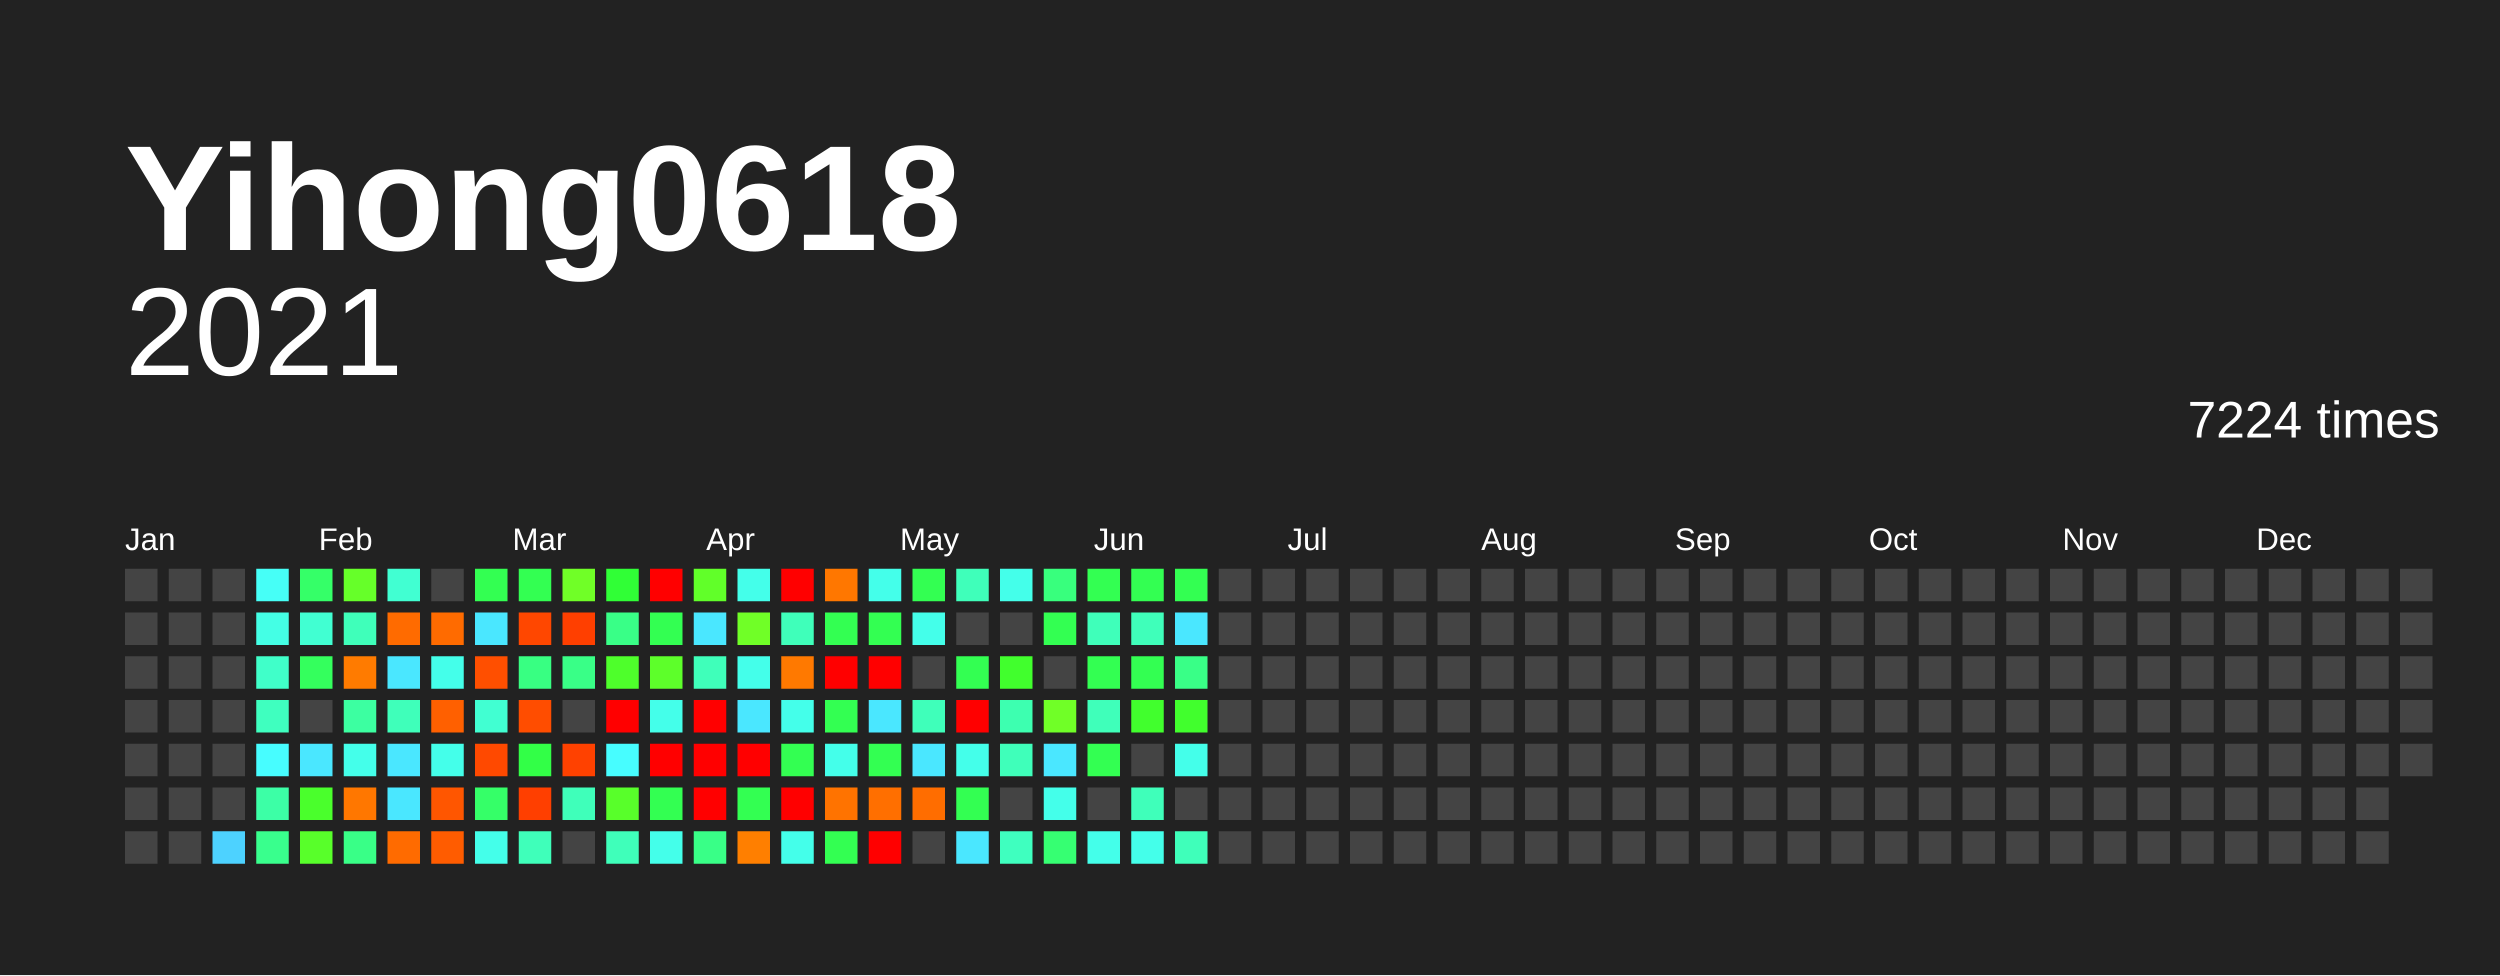
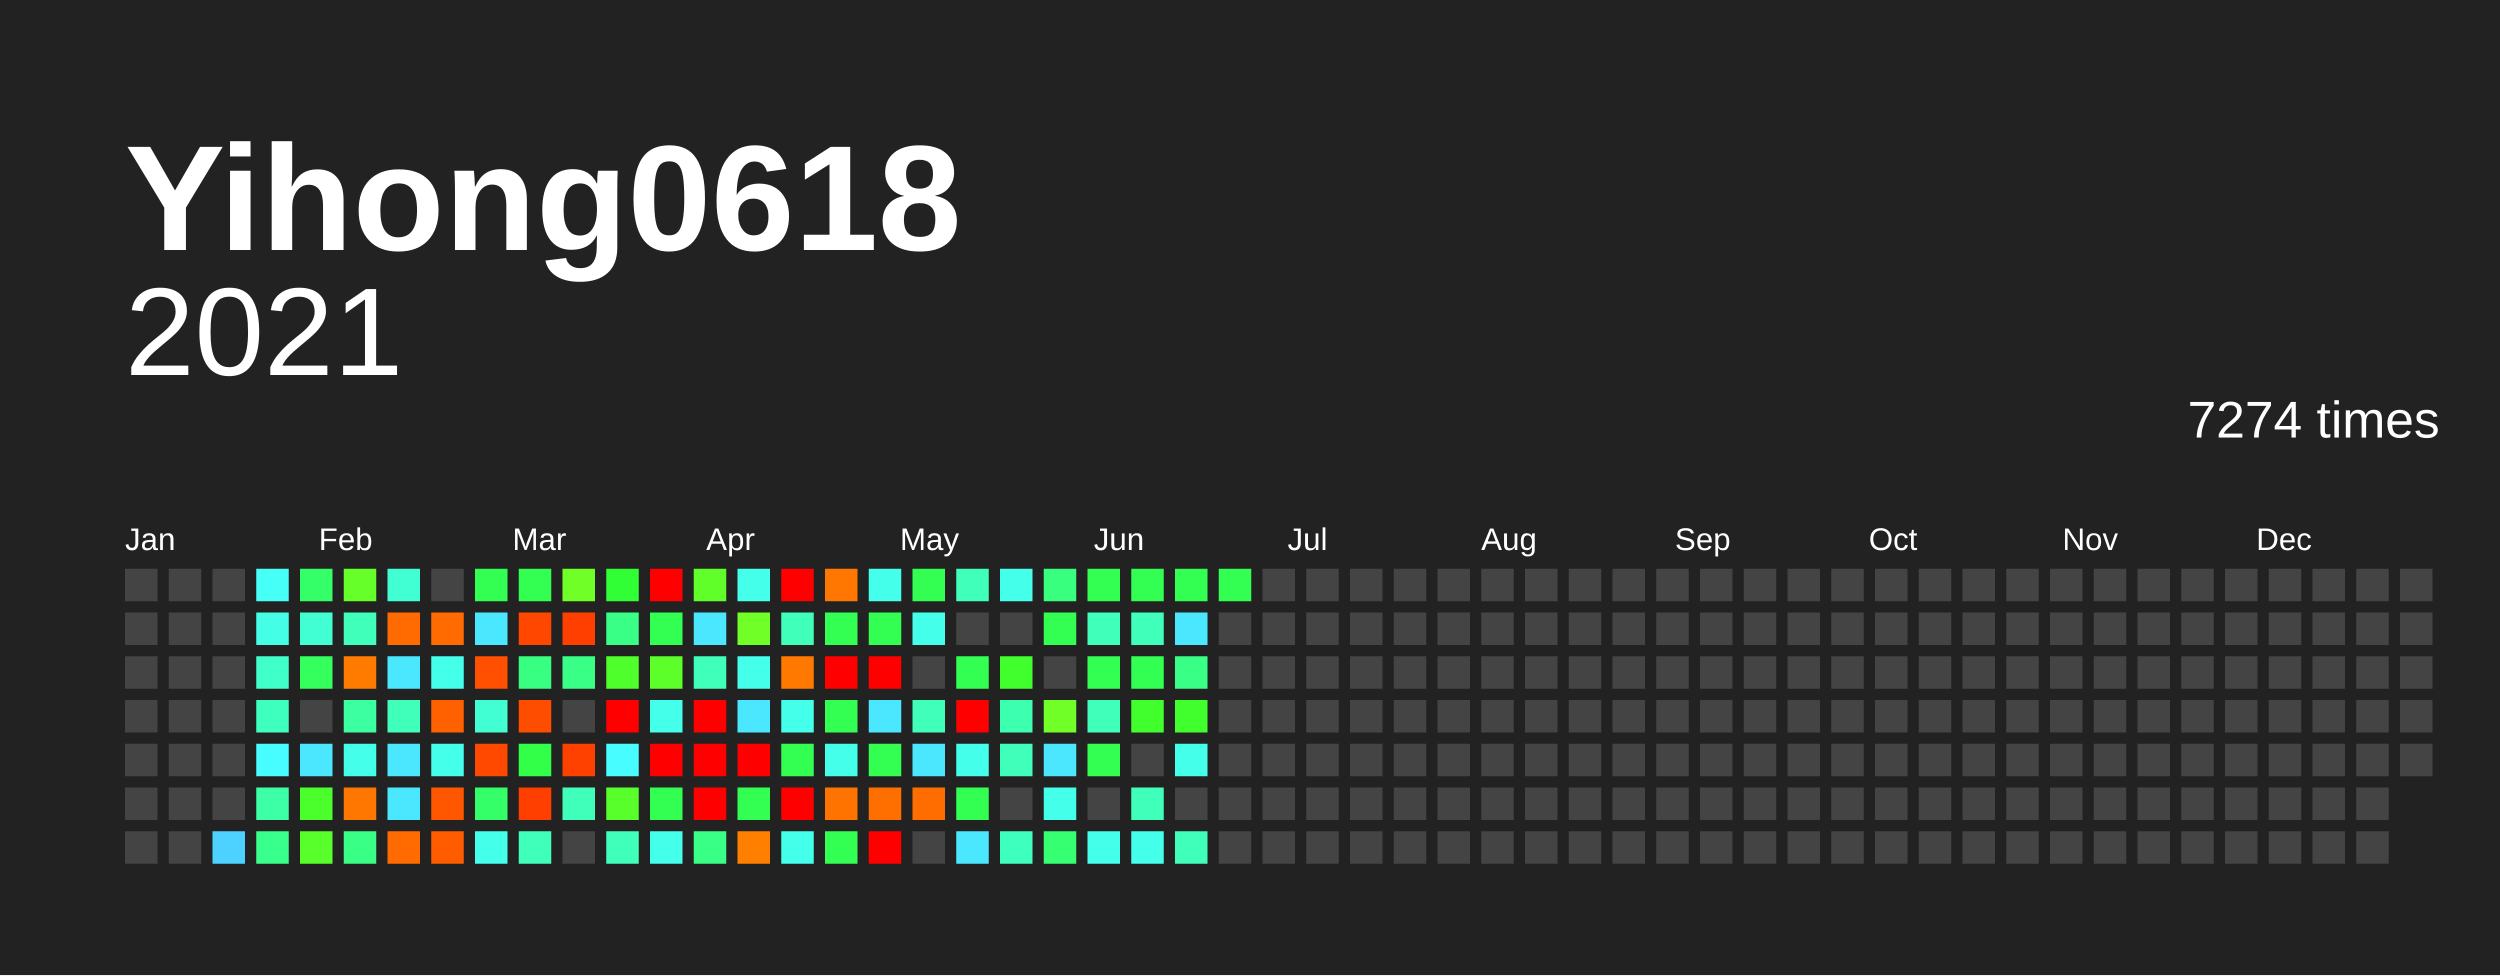
<svg xmlns="http://www.w3.org/2000/svg" baseProfile="full" height="78mm" version="1.1" viewBox="0,0,200,78" width="200mm">
  <defs />
  <rect fill="#222222" height="78" width="200" x="0" y="0" />
  <text fill="#FFFFFF" style="font-size:12px; font-family:Arial; font-weight:bold;" x="10" y="20">Yihong0618</text>
  <text alignment-baseline="hanging" fill="#FFFFFF" style="font-size:10.0px; font-family:Arial;" x="10" y="30">2021</text>
-   <text alignment-baseline="hanging" fill="#FFFFFF" style="font-size:4.125px; font-family:Arial;" x="175" y="35">7224 times</text>
+   <text alignment-baseline="hanging" fill="#FFFFFF" style="font-size:4.125px; font-family:Arial;" x="175" y="35">7274 times</text>
  <text fill="#FFFFFF" style="font-size:2.5px; font-family:Arial" x="10.0" y="44">Jan</text>
  <text fill="#FFFFFF" style="font-size:2.5px; font-family:Arial" x="25.5" y="44">Feb</text>
  <text fill="#FFFFFF" style="font-size:2.5px; font-family:Arial" x="41.0" y="44">Mar</text>
  <text fill="#FFFFFF" style="font-size:2.5px; font-family:Arial" x="56.5" y="44">Apr</text>
  <text fill="#FFFFFF" style="font-size:2.5px; font-family:Arial" x="72.0" y="44">May</text>
  <text fill="#FFFFFF" style="font-size:2.5px; font-family:Arial" x="87.5" y="44">Jun</text>
  <text fill="#FFFFFF" style="font-size:2.5px; font-family:Arial" x="103.0" y="44">Jul</text>
  <text fill="#FFFFFF" style="font-size:2.5px; font-family:Arial" x="118.5" y="44">Aug</text>
  <text fill="#FFFFFF" style="font-size:2.5px; font-family:Arial" x="134.0" y="44">Sep</text>
  <text fill="#FFFFFF" style="font-size:2.5px; font-family:Arial" x="149.5" y="44">Oct</text>
  <text fill="#FFFFFF" style="font-size:2.5px; font-family:Arial" x="165.0" y="44">Nov</text>
  <text fill="#FFFFFF" style="font-size:2.5px; font-family:Arial" x="180.5" y="44">Dec</text>
  <rect fill="#444444" height="2.6" width="2.6" x="10.0" y="45.5" />
  <rect fill="#444444" height="2.6" width="2.6" x="10.0" y="49.0" />
  <rect fill="#444444" height="2.6" width="2.6" x="10.0" y="52.5" />
  <rect fill="#444444" height="2.6" width="2.6" x="10.0" y="56.0" />
  <rect fill="#444444" height="2.6" width="2.6" x="10.0" y="59.5" />
  <rect fill="#444444" height="2.6" width="2.6" x="10.0" y="63.0" />
  <rect fill="#444444" height="2.6" width="2.6" x="10.0" y="66.5" />
  <rect fill="#444444" height="2.6" width="2.6" x="13.5" y="45.5" />
  <rect fill="#444444" height="2.6" width="2.6" x="13.5" y="49.0" />
  <rect fill="#444444" height="2.6" width="2.6" x="13.5" y="52.5" />
  <rect fill="#444444" height="2.6" width="2.6" x="13.5" y="56.0" />
  <rect fill="#444444" height="2.6" width="2.6" x="13.5" y="59.5" />
  <rect fill="#444444" height="2.6" width="2.6" x="13.5" y="63.0" />
  <rect fill="#444444" height="2.6" width="2.6" x="13.5" y="66.5" />
  <rect fill="#444444" height="2.6" width="2.6" x="17.0" y="45.5" />
  <rect fill="#444444" height="2.6" width="2.6" x="17.0" y="49.0" />
  <rect fill="#444444" height="2.6" width="2.6" x="17.0" y="52.5" />
  <rect fill="#444444" height="2.6" width="2.6" x="17.0" y="56.0" />
  <rect fill="#444444" height="2.6" width="2.6" x="17.0" y="59.5" />
  <rect fill="#444444" height="2.6" width="2.6" x="17.0" y="63.0" />
  <rect fill="#4dd2ff" height="2.6" width="2.6" x="17.0" y="66.5" />
  <rect fill="#46fff7" height="2.6" width="2.6" x="20.5" y="45.5" />
  <rect fill="#44ffe5" height="2.6" width="2.6" x="20.5" y="49.0" />
  <rect fill="#40ffc9" height="2.6" width="2.6" x="20.5" y="52.5" />
  <rect fill="#3fffbf" height="2.6" width="2.6" x="20.5" y="56.0" />
  <rect fill="#47fdff" height="2.6" width="2.6" x="20.5" y="59.5" />
  <rect fill="#3cffa6" height="2.6" width="2.6" x="20.5" y="63.0" />
  <rect fill="#39ff8d" height="2.6" width="2.6" x="20.5" y="66.5" />
  <rect fill="#35ff68" height="2.6" width="2.6" x="24.0" y="45.5" />
  <rect fill="#41ffd2" height="2.6" width="2.6" x="24.0" y="49.0" />
  <rect fill="#34ff5d" height="2.6" width="2.6" x="24.0" y="52.5" />
  <rect fill="#444444" height="2.6" width="2.6" x="24.0" y="56.0" />
  <rect fill="#4ae7ff" height="2.6" width="2.6" x="24.0" y="59.5" />
  <rect fill="#4aff2c" height="2.6" width="2.6" x="24.0" y="63.0" />
  <rect fill="#58ff2a" height="2.6" width="2.6" x="24.0" y="66.5" />
  <rect fill="#66ff29" height="2.6" width="2.6" x="27.5" y="45.5" />
  <rect fill="#3fffba" height="2.6" width="2.6" x="27.5" y="49.0" />
  <rect fill="#ff7b00" height="2.6" width="2.6" x="27.5" y="52.5" />
  <rect fill="#3cffa1" height="2.6" width="2.6" x="27.5" y="56.0" />
  <rect fill="#44ffea" height="2.6" width="2.6" x="27.5" y="59.5" />
  <rect fill="#ff7700" height="2.6" width="2.6" x="27.5" y="63.0" />
  <rect fill="#39ff87" height="2.6" width="2.6" x="27.5" y="66.5" />
  <rect fill="#41ffd2" height="2.6" width="2.6" x="31.0" y="45.5" />
  <rect fill="#ff6b00" height="2.6" width="2.6" x="31.0" y="49.0" />
  <rect fill="#4ae7ff" height="2.6" width="2.6" x="31.0" y="52.5" />
  <rect fill="#3fffba" height="2.6" width="2.6" x="31.0" y="56.0" />
  <rect fill="#4ae7ff" height="2.6" width="2.6" x="31.0" y="59.5" />
  <rect fill="#4ae7ff" height="2.6" width="2.6" x="31.0" y="63.0" />
  <rect fill="#ff6b00" height="2.6" width="2.6" x="31.0" y="66.5" />
  <rect fill="#444444" height="2.6" width="2.6" x="34.5" y="45.5" />
  <rect fill="#ff6b00" height="2.6" width="2.6" x="34.5" y="49.0" />
  <rect fill="#44ffea" height="2.6" width="2.6" x="34.5" y="52.5" />
  <rect fill="#ff6000" height="2.6" width="2.6" x="34.5" y="56.0" />
  <rect fill="#44ffea" height="2.6" width="2.6" x="34.5" y="59.5" />
  <rect fill="#ff5600" height="2.6" width="2.6" x="34.5" y="63.0" />
  <rect fill="#ff5c00" height="2.6" width="2.6" x="34.5" y="66.5" />
  <rect fill="#33ff52" height="2.6" width="2.6" x="38.0" y="45.5" />
  <rect fill="#4ae7ff" height="2.6" width="2.6" x="38.0" y="49.0" />
  <rect fill="#ff4f00" height="2.6" width="2.6" x="38.0" y="52.5" />
  <rect fill="#41ffd2" height="2.6" width="2.6" x="38.0" y="56.0" />
  <rect fill="#ff4900" height="2.6" width="2.6" x="38.0" y="59.5" />
  <rect fill="#35ff68" height="2.6" width="2.6" x="38.0" y="63.0" />
  <rect fill="#44ffea" height="2.6" width="2.6" x="38.0" y="66.5" />
  <rect fill="#33ff52" height="2.6" width="2.6" x="41.5" y="45.5" />
  <rect fill="#ff4700" height="2.6" width="2.6" x="41.5" y="49.0" />
  <rect fill="#38ff82" height="2.6" width="2.6" x="41.5" y="52.5" />
  <rect fill="#ff4d00" height="2.6" width="2.6" x="41.5" y="56.0" />
  <rect fill="#32ff47" height="2.6" width="2.6" x="41.5" y="59.5" />
  <rect fill="#ff3f00" height="2.6" width="2.6" x="41.5" y="63.0" />
  <rect fill="#3fffba" height="2.6" width="2.6" x="41.5" y="66.5" />
  <rect fill="#70ff27" height="2.6" width="2.6" x="45.0" y="45.5" />
  <rect fill="#ff3f00" height="2.6" width="2.6" x="45.0" y="49.0" />
  <rect fill="#39ff87" height="2.6" width="2.6" x="45.0" y="52.5" />
  <rect fill="#444444" height="2.6" width="2.6" x="45.0" y="56.0" />
  <rect fill="#ff4100" height="2.6" width="2.6" x="45.0" y="59.5" />
  <rect fill="#3fffba" height="2.6" width="2.6" x="45.0" y="63.0" />
  <rect fill="#444444" height="2.6" width="2.6" x="45.0" y="66.5" />
  <rect fill="#30ff36" height="2.6" width="2.6" x="48.5" y="45.5" />
  <rect fill="#39ff87" height="2.6" width="2.6" x="48.5" y="49.0" />
  <rect fill="#4eff2b" height="2.6" width="2.6" x="48.5" y="52.5" />
  <rect fill="red" height="2.6" width="2.6" x="48.5" y="56.0" />
  <rect fill="#47fdff" height="2.6" width="2.6" x="48.5" y="59.5" />
  <rect fill="#58ff2a" height="2.6" width="2.6" x="48.5" y="63.0" />
  <rect fill="#3fffba" height="2.6" width="2.6" x="48.5" y="66.5" />
  <rect fill="red" height="2.6" width="2.6" x="52.0" y="45.5" />
  <rect fill="#33ff52" height="2.6" width="2.6" x="52.0" y="49.0" />
  <rect fill="#5dff2a" height="2.6" width="2.6" x="52.0" y="52.5" />
  <rect fill="#44ffea" height="2.6" width="2.6" x="52.0" y="56.0" />
  <rect fill="red" height="2.6" width="2.6" x="52.0" y="59.5" />
  <rect fill="#33ff52" height="2.6" width="2.6" x="52.0" y="63.0" />
  <rect fill="#44ffea" height="2.6" width="2.6" x="52.0" y="66.5" />
  <rect fill="#61ff29" height="2.6" width="2.6" x="55.5" y="45.5" />
  <rect fill="#4ae7ff" height="2.6" width="2.6" x="55.5" y="49.0" />
  <rect fill="#3fffba" height="2.6" width="2.6" x="55.5" y="52.5" />
  <rect fill="red" height="2.6" width="2.6" x="55.5" y="56.0" />
  <rect fill="red" height="2.6" width="2.6" x="55.5" y="59.5" />
  <rect fill="red" height="2.6" width="2.6" x="55.5" y="63.0" />
  <rect fill="#39ff87" height="2.6" width="2.6" x="55.5" y="66.5" />
  <rect fill="#44ffea" height="2.6" width="2.6" x="59.0" y="45.5" />
  <rect fill="#70ff27" height="2.6" width="2.6" x="59.0" y="49.0" />
  <rect fill="#44ffea" height="2.6" width="2.6" x="59.0" y="52.5" />
  <rect fill="#4ae7ff" height="2.6" width="2.6" x="59.0" y="56.0" />
  <rect fill="red" height="2.6" width="2.6" x="59.0" y="59.5" />
  <rect fill="#33ff52" height="2.6" width="2.6" x="59.0" y="63.0" />
  <rect fill="#ff7f00" height="2.6" width="2.6" x="59.0" y="66.5" />
  <rect fill="red" height="2.6" width="2.6" x="62.5" y="45.5" />
  <rect fill="#3fffba" height="2.6" width="2.6" x="62.5" y="49.0" />
  <rect fill="#ff7900" height="2.6" width="2.6" x="62.5" y="52.5" />
  <rect fill="#44ffea" height="2.6" width="2.6" x="62.5" y="56.0" />
  <rect fill="#33ff52" height="2.6" width="2.6" x="62.5" y="59.5" />
  <rect fill="red" height="2.6" width="2.6" x="62.5" y="63.0" />
  <rect fill="#44ffea" height="2.6" width="2.6" x="62.5" y="66.5" />
  <rect fill="#ff7700" height="2.6" width="2.6" x="66.0" y="45.5" />
  <rect fill="#33ff52" height="2.6" width="2.6" x="66.0" y="49.0" />
  <rect fill="red" height="2.6" width="2.6" x="66.0" y="52.5" />
  <rect fill="#33ff52" height="2.6" width="2.6" x="66.0" y="56.0" />
  <rect fill="#44ffea" height="2.6" width="2.6" x="66.0" y="59.5" />
  <rect fill="#ff7300" height="2.6" width="2.6" x="66.0" y="63.0" />
  <rect fill="#33ff52" height="2.6" width="2.6" x="66.0" y="66.5" />
  <rect fill="#44ffea" height="2.6" width="2.6" x="69.5" y="45.5" />
  <rect fill="#33ff52" height="2.6" width="2.6" x="69.5" y="49.0" />
  <rect fill="red" height="2.6" width="2.6" x="69.5" y="52.5" />
  <rect fill="#4ae7ff" height="2.6" width="2.6" x="69.5" y="56.0" />
  <rect fill="#33ff52" height="2.6" width="2.6" x="69.5" y="59.5" />
  <rect fill="#ff6f00" height="2.6" width="2.6" x="69.5" y="63.0" />
  <rect fill="red" height="2.6" width="2.6" x="69.5" y="66.5" />
  <rect fill="#33ff52" height="2.6" width="2.6" x="73.0" y="45.5" />
  <rect fill="#44ffea" height="2.6" width="2.6" x="73.0" y="49.0" />
  <rect fill="#444444" height="2.6" width="2.6" x="73.0" y="52.5" />
  <rect fill="#3fffba" height="2.6" width="2.6" x="73.0" y="56.0" />
  <rect fill="#4ae7ff" height="2.6" width="2.6" x="73.0" y="59.5" />
  <rect fill="#ff6d00" height="2.6" width="2.6" x="73.0" y="63.0" />
  <rect fill="#444444" height="2.6" width="2.6" x="73.0" y="66.5" />
  <rect fill="#3fffba" height="2.6" width="2.6" x="76.5" y="45.5" />
  <rect fill="#444444" height="2.6" width="2.6" x="76.5" y="49.0" />
  <rect fill="#33ff52" height="2.6" width="2.6" x="76.5" y="52.5" />
  <rect fill="red" height="2.6" width="2.6" x="76.5" y="56.0" />
  <rect fill="#44ffea" height="2.6" width="2.6" x="76.5" y="59.5" />
  <rect fill="#33ff52" height="2.6" width="2.6" x="76.5" y="63.0" />
  <rect fill="#4ae7ff" height="2.6" width="2.6" x="76.5" y="66.5" />
  <rect fill="#44ffea" height="2.6" width="2.6" x="80.0" y="45.5" />
  <rect fill="#444444" height="2.6" width="2.6" x="80.0" y="49.0" />
  <rect fill="#41ff2d" height="2.6" width="2.6" x="80.0" y="52.5" />
  <rect fill="#3dffb0" height="2.6" width="2.6" x="80.0" y="56.0" />
  <rect fill="#3fffba" height="2.6" width="2.6" x="80.0" y="59.5" />
  <rect fill="#444444" height="2.6" width="2.6" x="80.0" y="63.0" />
  <rect fill="#3fffbf" height="2.6" width="2.6" x="80.0" y="66.5" />
  <rect fill="#38ff7d" height="2.6" width="2.6" x="83.5" y="45.5" />
  <rect fill="#33ff52" height="2.6" width="2.6" x="83.5" y="49.0" />
  <rect fill="#444444" height="2.6" width="2.6" x="83.5" y="52.5" />
  <rect fill="#70ff27" height="2.6" width="2.6" x="83.5" y="56.0" />
  <rect fill="#4ae7ff" height="2.6" width="2.6" x="83.5" y="59.5" />
  <rect fill="#44ffea" height="2.6" width="2.6" x="83.5" y="63.0" />
  <rect fill="#36ff72" height="2.6" width="2.6" x="83.5" y="66.5" />
  <rect fill="#33ff52" height="2.6" width="2.6" x="87.0" y="45.5" />
  <rect fill="#3fffba" height="2.6" width="2.6" x="87.0" y="49.0" />
  <rect fill="#33ff52" height="2.6" width="2.6" x="87.0" y="52.5" />
  <rect fill="#3fffba" height="2.6" width="2.6" x="87.0" y="56.0" />
  <rect fill="#33ff52" height="2.6" width="2.6" x="87.0" y="59.5" />
  <rect fill="#444444" height="2.6" width="2.6" x="87.0" y="63.0" />
  <rect fill="#44ffea" height="2.6" width="2.6" x="87.0" y="66.5" />
  <rect fill="#33ff52" height="2.6" width="2.6" x="90.5" y="45.5" />
  <rect fill="#3fffba" height="2.6" width="2.6" x="90.5" y="49.0" />
  <rect fill="#33ff52" height="2.6" width="2.6" x="90.5" y="52.5" />
  <rect fill="#41ff2d" height="2.6" width="2.6" x="90.5" y="56.0" />
  <rect fill="#444444" height="2.6" width="2.6" x="90.5" y="59.5" />
  <rect fill="#3fffba" height="2.6" width="2.6" x="90.5" y="63.0" />
  <rect fill="#44ffea" height="2.6" width="2.6" x="90.5" y="66.5" />
  <rect fill="#33ff52" height="2.6" width="2.6" x="94.0" y="45.5" />
  <rect fill="#4ae7ff" height="2.6" width="2.6" x="94.0" y="49.0" />
  <rect fill="#39ff87" height="2.6" width="2.6" x="94.0" y="52.5" />
  <rect fill="#41ff2d" height="2.6" width="2.6" x="94.0" y="56.0" />
  <rect fill="#44ffea" height="2.6" width="2.6" x="94.0" y="59.5" />
  <rect fill="#444444" height="2.6" width="2.6" x="94.0" y="63.0" />
  <rect fill="#3fffba" height="2.6" width="2.6" x="94.0" y="66.5" />
-   <rect fill="#444444" height="2.6" width="2.6" x="97.5" y="45.5" />
+   <rect fill="#33ff52" height="2.6" width="2.6" x="97.5" y="45.5" />
  <rect fill="#444444" height="2.6" width="2.6" x="97.5" y="49.0" />
  <rect fill="#444444" height="2.6" width="2.6" x="97.5" y="52.5" />
  <rect fill="#444444" height="2.6" width="2.6" x="97.5" y="56.0" />
  <rect fill="#444444" height="2.6" width="2.6" x="97.5" y="59.5" />
  <rect fill="#444444" height="2.6" width="2.6" x="97.5" y="63.0" />
  <rect fill="#444444" height="2.6" width="2.6" x="97.5" y="66.5" />
  <rect fill="#444444" height="2.6" width="2.6" x="101.0" y="45.5" />
  <rect fill="#444444" height="2.6" width="2.6" x="101.0" y="49.0" />
  <rect fill="#444444" height="2.6" width="2.6" x="101.0" y="52.5" />
  <rect fill="#444444" height="2.6" width="2.6" x="101.0" y="56.0" />
  <rect fill="#444444" height="2.6" width="2.6" x="101.0" y="59.5" />
  <rect fill="#444444" height="2.6" width="2.6" x="101.0" y="63.0" />
  <rect fill="#444444" height="2.6" width="2.6" x="101.0" y="66.5" />
  <rect fill="#444444" height="2.6" width="2.6" x="104.5" y="45.5" />
  <rect fill="#444444" height="2.6" width="2.6" x="104.5" y="49.0" />
  <rect fill="#444444" height="2.6" width="2.6" x="104.5" y="52.5" />
  <rect fill="#444444" height="2.6" width="2.6" x="104.5" y="56.0" />
  <rect fill="#444444" height="2.6" width="2.6" x="104.5" y="59.5" />
  <rect fill="#444444" height="2.6" width="2.6" x="104.5" y="63.0" />
  <rect fill="#444444" height="2.6" width="2.6" x="104.5" y="66.5" />
  <rect fill="#444444" height="2.6" width="2.6" x="108.0" y="45.5" />
  <rect fill="#444444" height="2.6" width="2.6" x="108.0" y="49.0" />
  <rect fill="#444444" height="2.6" width="2.6" x="108.0" y="52.5" />
  <rect fill="#444444" height="2.6" width="2.6" x="108.0" y="56.0" />
  <rect fill="#444444" height="2.6" width="2.6" x="108.0" y="59.5" />
  <rect fill="#444444" height="2.6" width="2.6" x="108.0" y="63.0" />
  <rect fill="#444444" height="2.6" width="2.6" x="108.0" y="66.5" />
  <rect fill="#444444" height="2.6" width="2.6" x="111.5" y="45.5" />
  <rect fill="#444444" height="2.6" width="2.6" x="111.5" y="49.0" />
  <rect fill="#444444" height="2.6" width="2.6" x="111.5" y="52.5" />
  <rect fill="#444444" height="2.6" width="2.6" x="111.5" y="56.0" />
  <rect fill="#444444" height="2.6" width="2.6" x="111.5" y="59.5" />
  <rect fill="#444444" height="2.6" width="2.6" x="111.5" y="63.0" />
  <rect fill="#444444" height="2.6" width="2.6" x="111.5" y="66.5" />
  <rect fill="#444444" height="2.6" width="2.6" x="115.0" y="45.5" />
  <rect fill="#444444" height="2.6" width="2.6" x="115.0" y="49.0" />
  <rect fill="#444444" height="2.6" width="2.6" x="115.0" y="52.5" />
  <rect fill="#444444" height="2.6" width="2.6" x="115.0" y="56.0" />
  <rect fill="#444444" height="2.6" width="2.6" x="115.0" y="59.5" />
  <rect fill="#444444" height="2.6" width="2.6" x="115.0" y="63.0" />
  <rect fill="#444444" height="2.6" width="2.6" x="115.0" y="66.5" />
  <rect fill="#444444" height="2.6" width="2.6" x="118.5" y="45.5" />
  <rect fill="#444444" height="2.6" width="2.6" x="118.5" y="49.0" />
  <rect fill="#444444" height="2.6" width="2.6" x="118.5" y="52.5" />
  <rect fill="#444444" height="2.6" width="2.6" x="118.5" y="56.0" />
  <rect fill="#444444" height="2.6" width="2.6" x="118.5" y="59.5" />
  <rect fill="#444444" height="2.6" width="2.6" x="118.5" y="63.0" />
  <rect fill="#444444" height="2.6" width="2.6" x="118.5" y="66.5" />
  <rect fill="#444444" height="2.6" width="2.6" x="122.0" y="45.5" />
  <rect fill="#444444" height="2.6" width="2.6" x="122.0" y="49.0" />
  <rect fill="#444444" height="2.6" width="2.6" x="122.0" y="52.5" />
  <rect fill="#444444" height="2.6" width="2.6" x="122.0" y="56.0" />
  <rect fill="#444444" height="2.6" width="2.6" x="122.0" y="59.5" />
  <rect fill="#444444" height="2.6" width="2.6" x="122.0" y="63.0" />
  <rect fill="#444444" height="2.6" width="2.6" x="122.0" y="66.5" />
  <rect fill="#444444" height="2.6" width="2.6" x="125.5" y="45.5" />
  <rect fill="#444444" height="2.6" width="2.6" x="125.5" y="49.0" />
  <rect fill="#444444" height="2.6" width="2.6" x="125.5" y="52.5" />
  <rect fill="#444444" height="2.6" width="2.6" x="125.5" y="56.0" />
  <rect fill="#444444" height="2.6" width="2.6" x="125.5" y="59.5" />
  <rect fill="#444444" height="2.6" width="2.6" x="125.5" y="63.0" />
  <rect fill="#444444" height="2.6" width="2.6" x="125.5" y="66.5" />
  <rect fill="#444444" height="2.6" width="2.6" x="129.0" y="45.5" />
  <rect fill="#444444" height="2.6" width="2.6" x="129.0" y="49.0" />
  <rect fill="#444444" height="2.6" width="2.6" x="129.0" y="52.5" />
  <rect fill="#444444" height="2.6" width="2.6" x="129.0" y="56.0" />
  <rect fill="#444444" height="2.6" width="2.6" x="129.0" y="59.5" />
  <rect fill="#444444" height="2.6" width="2.6" x="129.0" y="63.0" />
  <rect fill="#444444" height="2.6" width="2.6" x="129.0" y="66.5" />
  <rect fill="#444444" height="2.6" width="2.6" x="132.5" y="45.5" />
  <rect fill="#444444" height="2.6" width="2.6" x="132.5" y="49.0" />
  <rect fill="#444444" height="2.6" width="2.6" x="132.5" y="52.5" />
  <rect fill="#444444" height="2.6" width="2.6" x="132.5" y="56.0" />
  <rect fill="#444444" height="2.6" width="2.6" x="132.5" y="59.5" />
  <rect fill="#444444" height="2.6" width="2.6" x="132.5" y="63.0" />
  <rect fill="#444444" height="2.6" width="2.6" x="132.5" y="66.5" />
  <rect fill="#444444" height="2.6" width="2.6" x="136.0" y="45.5" />
  <rect fill="#444444" height="2.6" width="2.6" x="136.0" y="49.0" />
  <rect fill="#444444" height="2.6" width="2.6" x="136.0" y="52.5" />
  <rect fill="#444444" height="2.6" width="2.6" x="136.0" y="56.0" />
  <rect fill="#444444" height="2.6" width="2.6" x="136.0" y="59.5" />
  <rect fill="#444444" height="2.6" width="2.6" x="136.0" y="63.0" />
  <rect fill="#444444" height="2.6" width="2.6" x="136.0" y="66.5" />
  <rect fill="#444444" height="2.6" width="2.6" x="139.5" y="45.5" />
  <rect fill="#444444" height="2.6" width="2.6" x="139.5" y="49.0" />
  <rect fill="#444444" height="2.6" width="2.6" x="139.5" y="52.5" />
  <rect fill="#444444" height="2.6" width="2.6" x="139.5" y="56.0" />
  <rect fill="#444444" height="2.6" width="2.6" x="139.5" y="59.5" />
  <rect fill="#444444" height="2.6" width="2.6" x="139.5" y="63.0" />
  <rect fill="#444444" height="2.6" width="2.6" x="139.5" y="66.5" />
  <rect fill="#444444" height="2.6" width="2.6" x="143.0" y="45.5" />
  <rect fill="#444444" height="2.6" width="2.6" x="143.0" y="49.0" />
  <rect fill="#444444" height="2.6" width="2.6" x="143.0" y="52.5" />
  <rect fill="#444444" height="2.6" width="2.6" x="143.0" y="56.0" />
  <rect fill="#444444" height="2.6" width="2.6" x="143.0" y="59.5" />
  <rect fill="#444444" height="2.6" width="2.6" x="143.0" y="63.0" />
  <rect fill="#444444" height="2.6" width="2.6" x="143.0" y="66.5" />
  <rect fill="#444444" height="2.6" width="2.6" x="146.5" y="45.5" />
  <rect fill="#444444" height="2.6" width="2.6" x="146.5" y="49.0" />
  <rect fill="#444444" height="2.6" width="2.6" x="146.5" y="52.5" />
  <rect fill="#444444" height="2.6" width="2.6" x="146.5" y="56.0" />
  <rect fill="#444444" height="2.6" width="2.6" x="146.5" y="59.5" />
  <rect fill="#444444" height="2.6" width="2.6" x="146.5" y="63.0" />
  <rect fill="#444444" height="2.6" width="2.6" x="146.5" y="66.5" />
  <rect fill="#444444" height="2.6" width="2.6" x="150.0" y="45.5" />
  <rect fill="#444444" height="2.6" width="2.6" x="150.0" y="49.0" />
  <rect fill="#444444" height="2.6" width="2.6" x="150.0" y="52.5" />
  <rect fill="#444444" height="2.6" width="2.6" x="150.0" y="56.0" />
  <rect fill="#444444" height="2.6" width="2.6" x="150.0" y="59.5" />
  <rect fill="#444444" height="2.6" width="2.6" x="150.0" y="63.0" />
  <rect fill="#444444" height="2.6" width="2.6" x="150.0" y="66.5" />
  <rect fill="#444444" height="2.6" width="2.6" x="153.5" y="45.5" />
  <rect fill="#444444" height="2.6" width="2.6" x="153.5" y="49.0" />
  <rect fill="#444444" height="2.6" width="2.6" x="153.5" y="52.5" />
  <rect fill="#444444" height="2.6" width="2.6" x="153.5" y="56.0" />
  <rect fill="#444444" height="2.6" width="2.6" x="153.5" y="59.5" />
  <rect fill="#444444" height="2.6" width="2.6" x="153.5" y="63.0" />
  <rect fill="#444444" height="2.6" width="2.6" x="153.5" y="66.5" />
  <rect fill="#444444" height="2.6" width="2.6" x="157.0" y="45.5" />
  <rect fill="#444444" height="2.6" width="2.6" x="157.0" y="49.0" />
  <rect fill="#444444" height="2.6" width="2.6" x="157.0" y="52.5" />
  <rect fill="#444444" height="2.6" width="2.6" x="157.0" y="56.0" />
  <rect fill="#444444" height="2.6" width="2.6" x="157.0" y="59.5" />
  <rect fill="#444444" height="2.6" width="2.6" x="157.0" y="63.0" />
  <rect fill="#444444" height="2.6" width="2.6" x="157.0" y="66.5" />
  <rect fill="#444444" height="2.6" width="2.6" x="160.5" y="45.5" />
  <rect fill="#444444" height="2.6" width="2.6" x="160.5" y="49.0" />
  <rect fill="#444444" height="2.6" width="2.6" x="160.5" y="52.5" />
  <rect fill="#444444" height="2.6" width="2.6" x="160.5" y="56.0" />
  <rect fill="#444444" height="2.6" width="2.6" x="160.5" y="59.5" />
  <rect fill="#444444" height="2.6" width="2.6" x="160.5" y="63.0" />
  <rect fill="#444444" height="2.6" width="2.6" x="160.5" y="66.5" />
  <rect fill="#444444" height="2.6" width="2.6" x="164.0" y="45.5" />
  <rect fill="#444444" height="2.6" width="2.6" x="164.0" y="49.0" />
  <rect fill="#444444" height="2.6" width="2.6" x="164.0" y="52.5" />
  <rect fill="#444444" height="2.6" width="2.6" x="164.0" y="56.0" />
  <rect fill="#444444" height="2.6" width="2.6" x="164.0" y="59.5" />
  <rect fill="#444444" height="2.6" width="2.6" x="164.0" y="63.0" />
  <rect fill="#444444" height="2.6" width="2.6" x="164.0" y="66.5" />
  <rect fill="#444444" height="2.6" width="2.6" x="167.5" y="45.5" />
  <rect fill="#444444" height="2.6" width="2.6" x="167.5" y="49.0" />
  <rect fill="#444444" height="2.6" width="2.6" x="167.5" y="52.5" />
  <rect fill="#444444" height="2.6" width="2.6" x="167.5" y="56.0" />
  <rect fill="#444444" height="2.6" width="2.6" x="167.5" y="59.5" />
  <rect fill="#444444" height="2.6" width="2.6" x="167.5" y="63.0" />
  <rect fill="#444444" height="2.6" width="2.6" x="167.5" y="66.5" />
  <rect fill="#444444" height="2.6" width="2.6" x="171.0" y="45.5" />
  <rect fill="#444444" height="2.6" width="2.6" x="171.0" y="49.0" />
  <rect fill="#444444" height="2.6" width="2.6" x="171.0" y="52.5" />
  <rect fill="#444444" height="2.6" width="2.6" x="171.0" y="56.0" />
  <rect fill="#444444" height="2.6" width="2.6" x="171.0" y="59.5" />
  <rect fill="#444444" height="2.6" width="2.6" x="171.0" y="63.0" />
  <rect fill="#444444" height="2.6" width="2.6" x="171.0" y="66.5" />
  <rect fill="#444444" height="2.6" width="2.6" x="174.5" y="45.5" />
  <rect fill="#444444" height="2.6" width="2.6" x="174.5" y="49.0" />
  <rect fill="#444444" height="2.6" width="2.6" x="174.5" y="52.5" />
  <rect fill="#444444" height="2.6" width="2.6" x="174.5" y="56.0" />
  <rect fill="#444444" height="2.6" width="2.6" x="174.5" y="59.5" />
  <rect fill="#444444" height="2.6" width="2.6" x="174.5" y="63.0" />
  <rect fill="#444444" height="2.6" width="2.6" x="174.5" y="66.5" />
  <rect fill="#444444" height="2.6" width="2.6" x="178.0" y="45.5" />
  <rect fill="#444444" height="2.6" width="2.6" x="178.0" y="49.0" />
  <rect fill="#444444" height="2.6" width="2.6" x="178.0" y="52.5" />
  <rect fill="#444444" height="2.6" width="2.6" x="178.0" y="56.0" />
  <rect fill="#444444" height="2.6" width="2.6" x="178.0" y="59.5" />
  <rect fill="#444444" height="2.6" width="2.6" x="178.0" y="63.0" />
  <rect fill="#444444" height="2.6" width="2.6" x="178.0" y="66.5" />
  <rect fill="#444444" height="2.6" width="2.6" x="181.5" y="45.5" />
  <rect fill="#444444" height="2.6" width="2.6" x="181.5" y="49.0" />
  <rect fill="#444444" height="2.6" width="2.6" x="181.5" y="52.5" />
  <rect fill="#444444" height="2.6" width="2.6" x="181.5" y="56.0" />
  <rect fill="#444444" height="2.6" width="2.6" x="181.5" y="59.5" />
  <rect fill="#444444" height="2.6" width="2.6" x="181.5" y="63.0" />
  <rect fill="#444444" height="2.6" width="2.6" x="181.5" y="66.5" />
  <rect fill="#444444" height="2.6" width="2.6" x="185.0" y="45.5" />
  <rect fill="#444444" height="2.6" width="2.6" x="185.0" y="49.0" />
  <rect fill="#444444" height="2.6" width="2.6" x="185.0" y="52.5" />
  <rect fill="#444444" height="2.6" width="2.6" x="185.0" y="56.0" />
  <rect fill="#444444" height="2.6" width="2.6" x="185.0" y="59.5" />
  <rect fill="#444444" height="2.6" width="2.6" x="185.0" y="63.0" />
  <rect fill="#444444" height="2.6" width="2.6" x="185.0" y="66.5" />
  <rect fill="#444444" height="2.6" width="2.6" x="188.5" y="45.5" />
  <rect fill="#444444" height="2.6" width="2.6" x="188.5" y="49.0" />
  <rect fill="#444444" height="2.6" width="2.6" x="188.5" y="52.5" />
  <rect fill="#444444" height="2.6" width="2.6" x="188.5" y="56.0" />
  <rect fill="#444444" height="2.6" width="2.6" x="188.5" y="59.5" />
  <rect fill="#444444" height="2.6" width="2.6" x="188.5" y="63.0" />
  <rect fill="#444444" height="2.6" width="2.6" x="188.5" y="66.5" />
  <rect fill="#444444" height="2.6" width="2.6" x="192.0" y="45.5" />
  <rect fill="#444444" height="2.6" width="2.6" x="192.0" y="49.0" />
  <rect fill="#444444" height="2.6" width="2.6" x="192.0" y="52.5" />
  <rect fill="#444444" height="2.6" width="2.6" x="192.0" y="56.0" />
  <rect fill="#444444" height="2.6" width="2.6" x="192.0" y="59.5" />
</svg>
